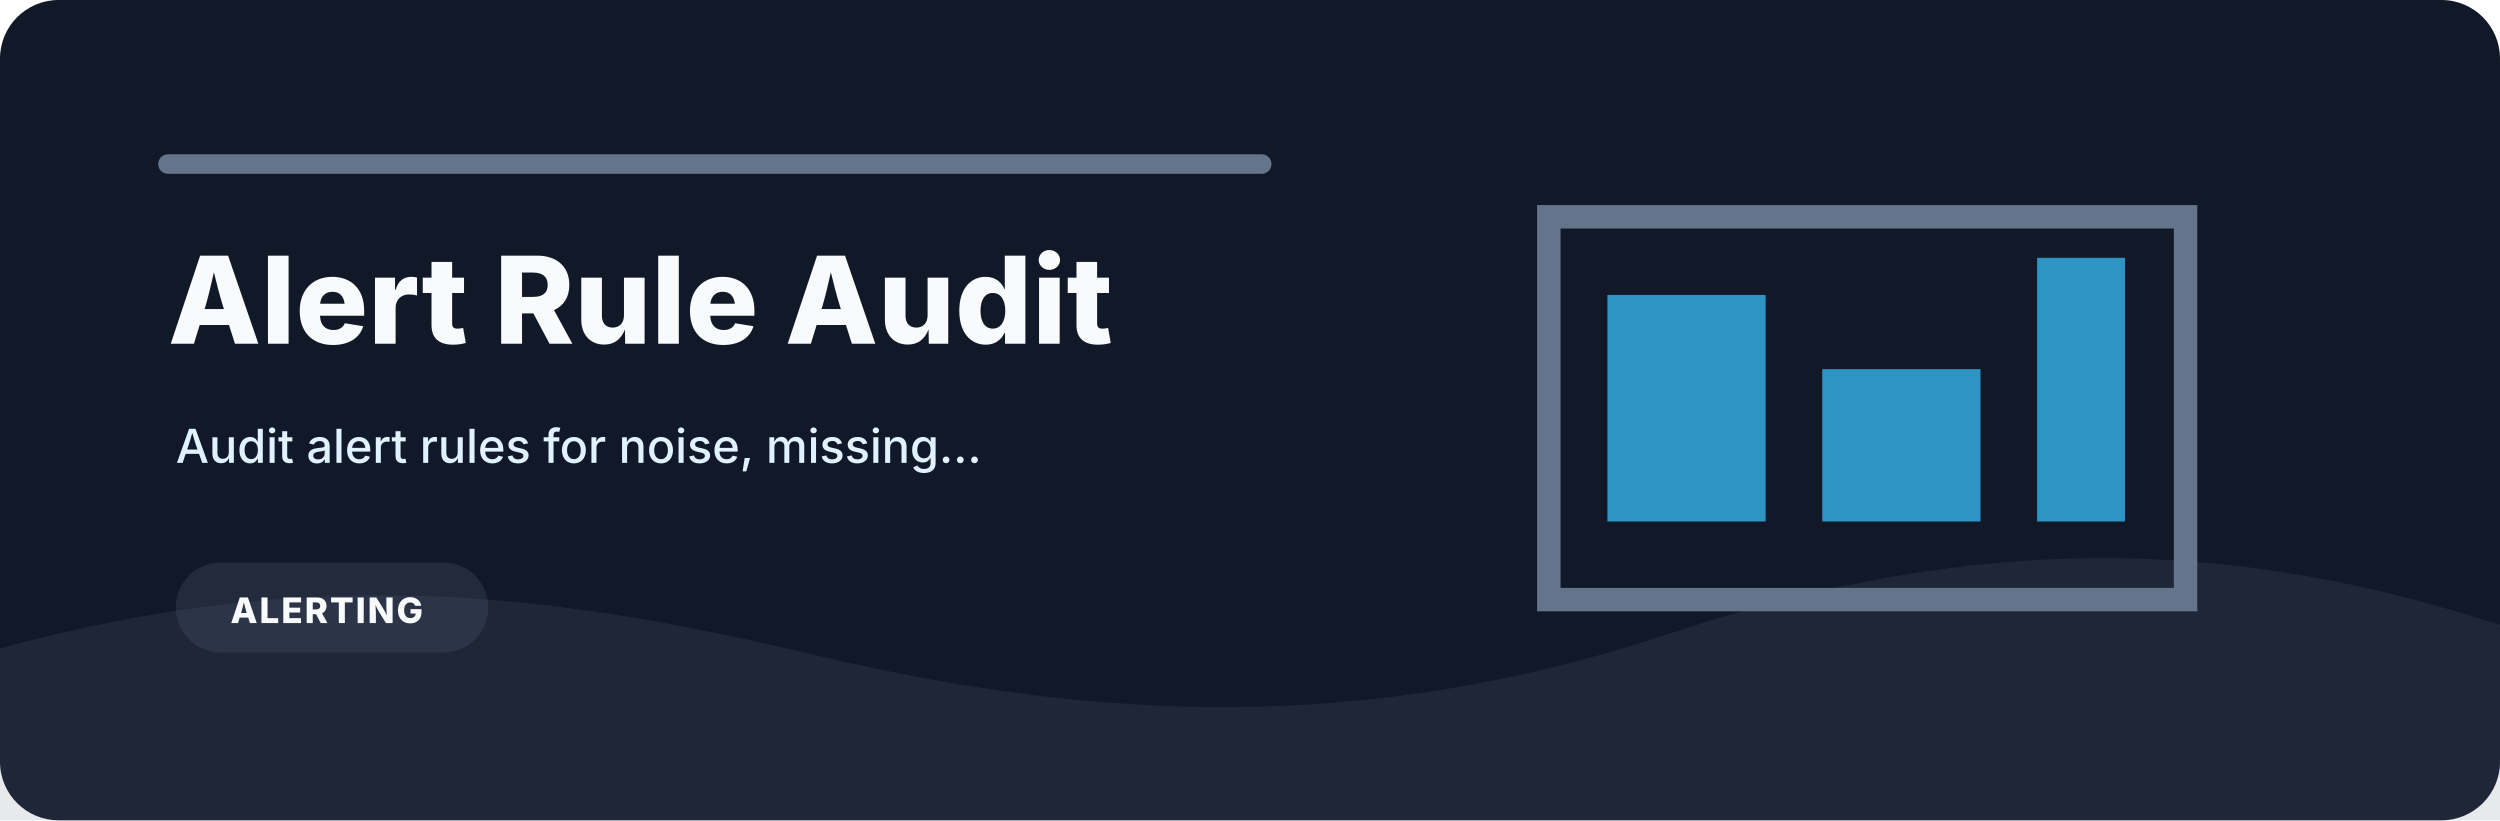
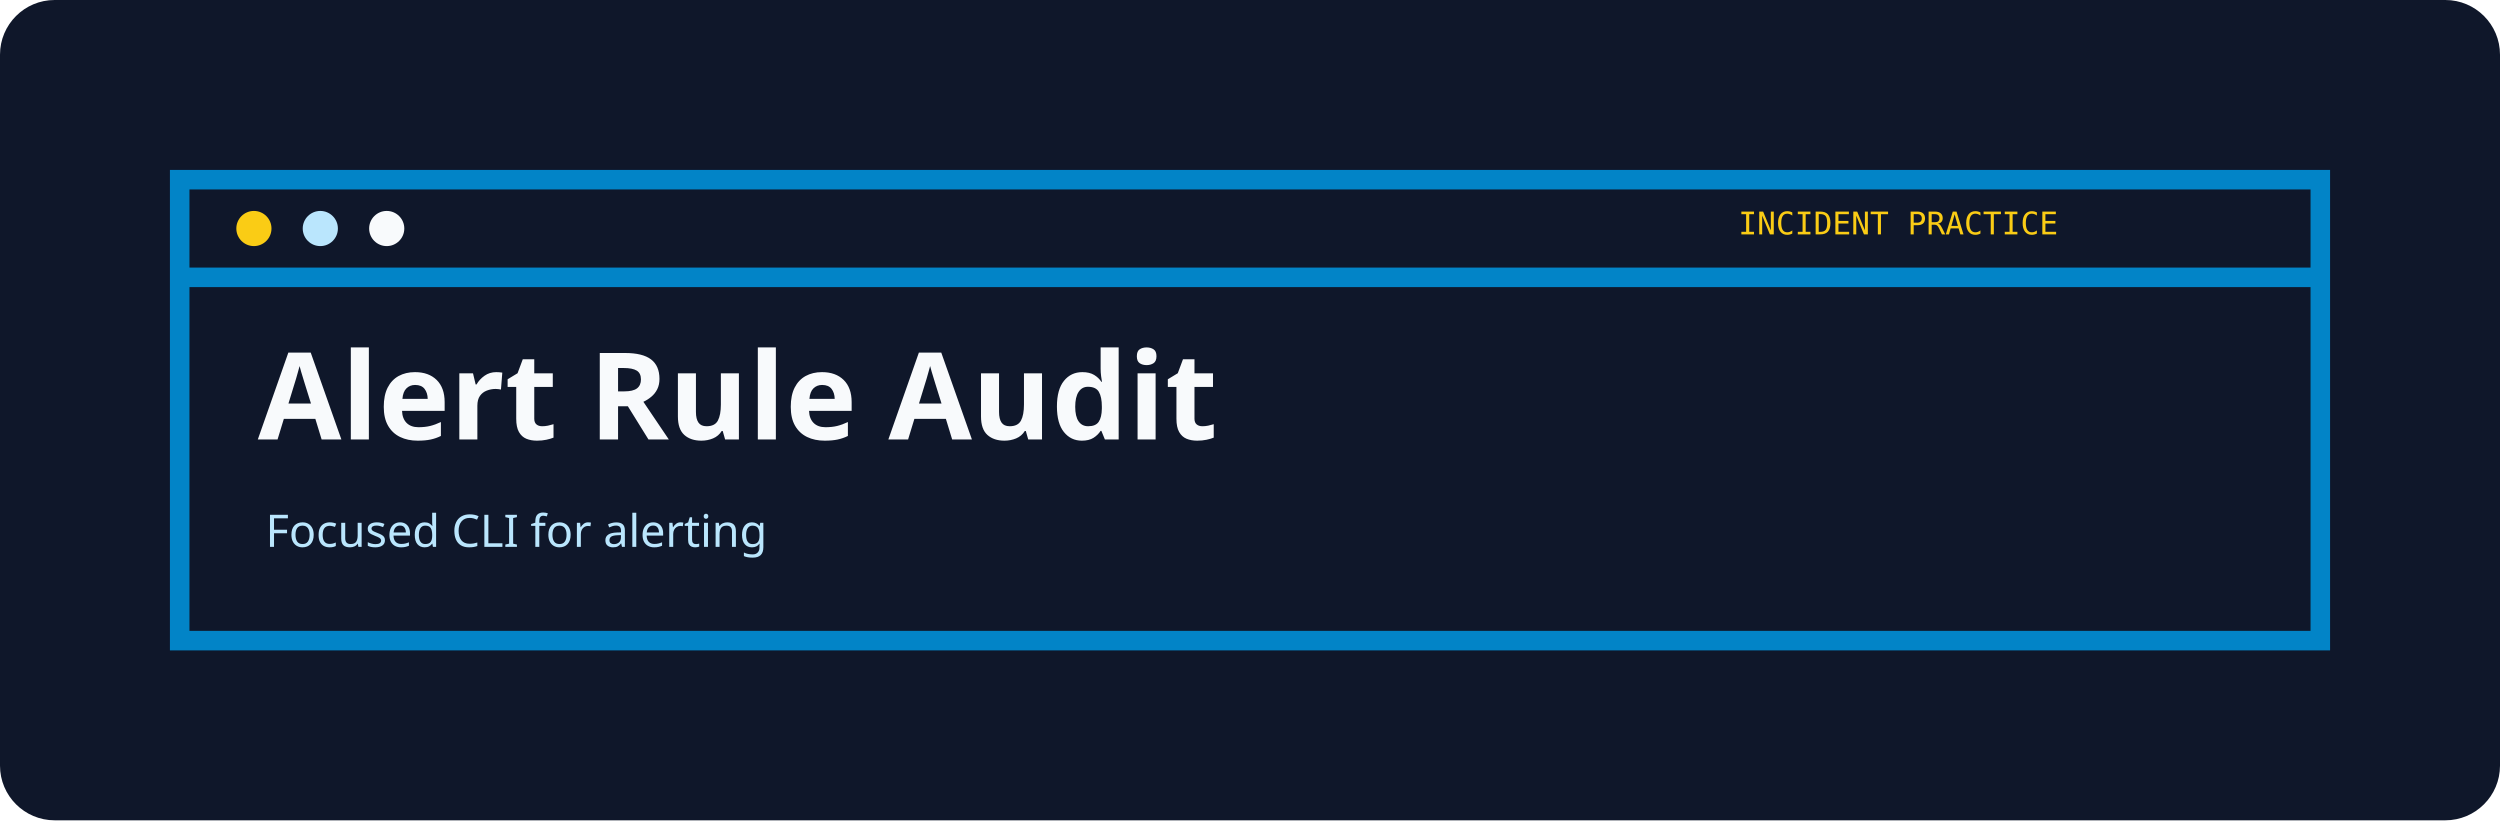
- <svg xmlns="http://www.w3.org/2000/svg" width="1280" height="420" viewBox="0 0 1280 420" fill="none" role="img" aria-label="Alert Rule Audit project cover">
-   <rect width="1280" height="420" rx="30" fill="#111827" />
-   <path d="M0 332C168 286 293 306 420 336C560 369 699 376 853 325C1018 270 1148 277 1280 320V420H0V332Z" fill="#64748b" opacity=".16" />
-   <path d="M86 84h560" stroke="#64748b" stroke-width="10" stroke-linecap="round" />
-   <text x="86" y="176" fill="#f8fafc" font-family="Inter, ui-sans-serif, system-ui" font-size="62" font-weight="800">Alert Rule Audit</text>
-   <text x="90" y="237" fill="#e0f2fe" font-family="Inter, ui-sans-serif, system-ui" font-size="24" font-weight="500">Audit alert rules for noise, missing...</text>
-   <rect x="90" y="288" width="160" height="46" rx="23" fill="#64748b" opacity=".20" />
-   <text x="118" y="319" fill="#f8fafc" font-family="Inter, ui-sans-serif, system-ui" font-size="18" font-weight="800" letter-spacing="1">ALERTING</text>
-   <path d="M793 111h326v196H793z" fill="none" stroke="#64748b" stroke-width="12" />
-   <path d="M823 151h81v116h-81zM933 189h81v78h-81zM1043 132h45v135h-45z" fill="#38bdf8" opacity=".75" />
+ <svg xmlns="http://www.w3.org/2000/svg" width="1280" height="420" viewBox="0 0 1280 420" fill="none" role="img" aria-label="Alert Rule Audit cover">
+   <rect width="1280" height="420" rx="28" fill="#0f172a" />
+   <path d="M92 92h1096v236H92z" fill="none" stroke="#0284c7" stroke-width="10" />
+   <path d="M92 142h1096" stroke="#0284c7" stroke-width="10" />
+   <circle cx="130" cy="117" r="9" fill="#facc15" />
+   <circle cx="164" cy="117" r="9" fill="#bae6fd" />
+   <circle cx="198" cy="117" r="9" fill="#f8fafc" />
+   <text x="132" y="225" fill="#f8fafc" font-family="Sora, ui-sans-serif, system-ui" font-size="62" font-weight="800">Alert Rule Audit</text>
+   <text x="136" y="280" fill="#bae6fd" font-family="Sora, ui-sans-serif, system-ui" font-size="23">Focused CLI for alerting</text>
+   <text x="890" y="120" fill="#facc15" font-family="ui-monospace, SFMono-Regular, Menlo, monospace" font-size="16">INCIDENT PRACTICE</text>
</svg>
